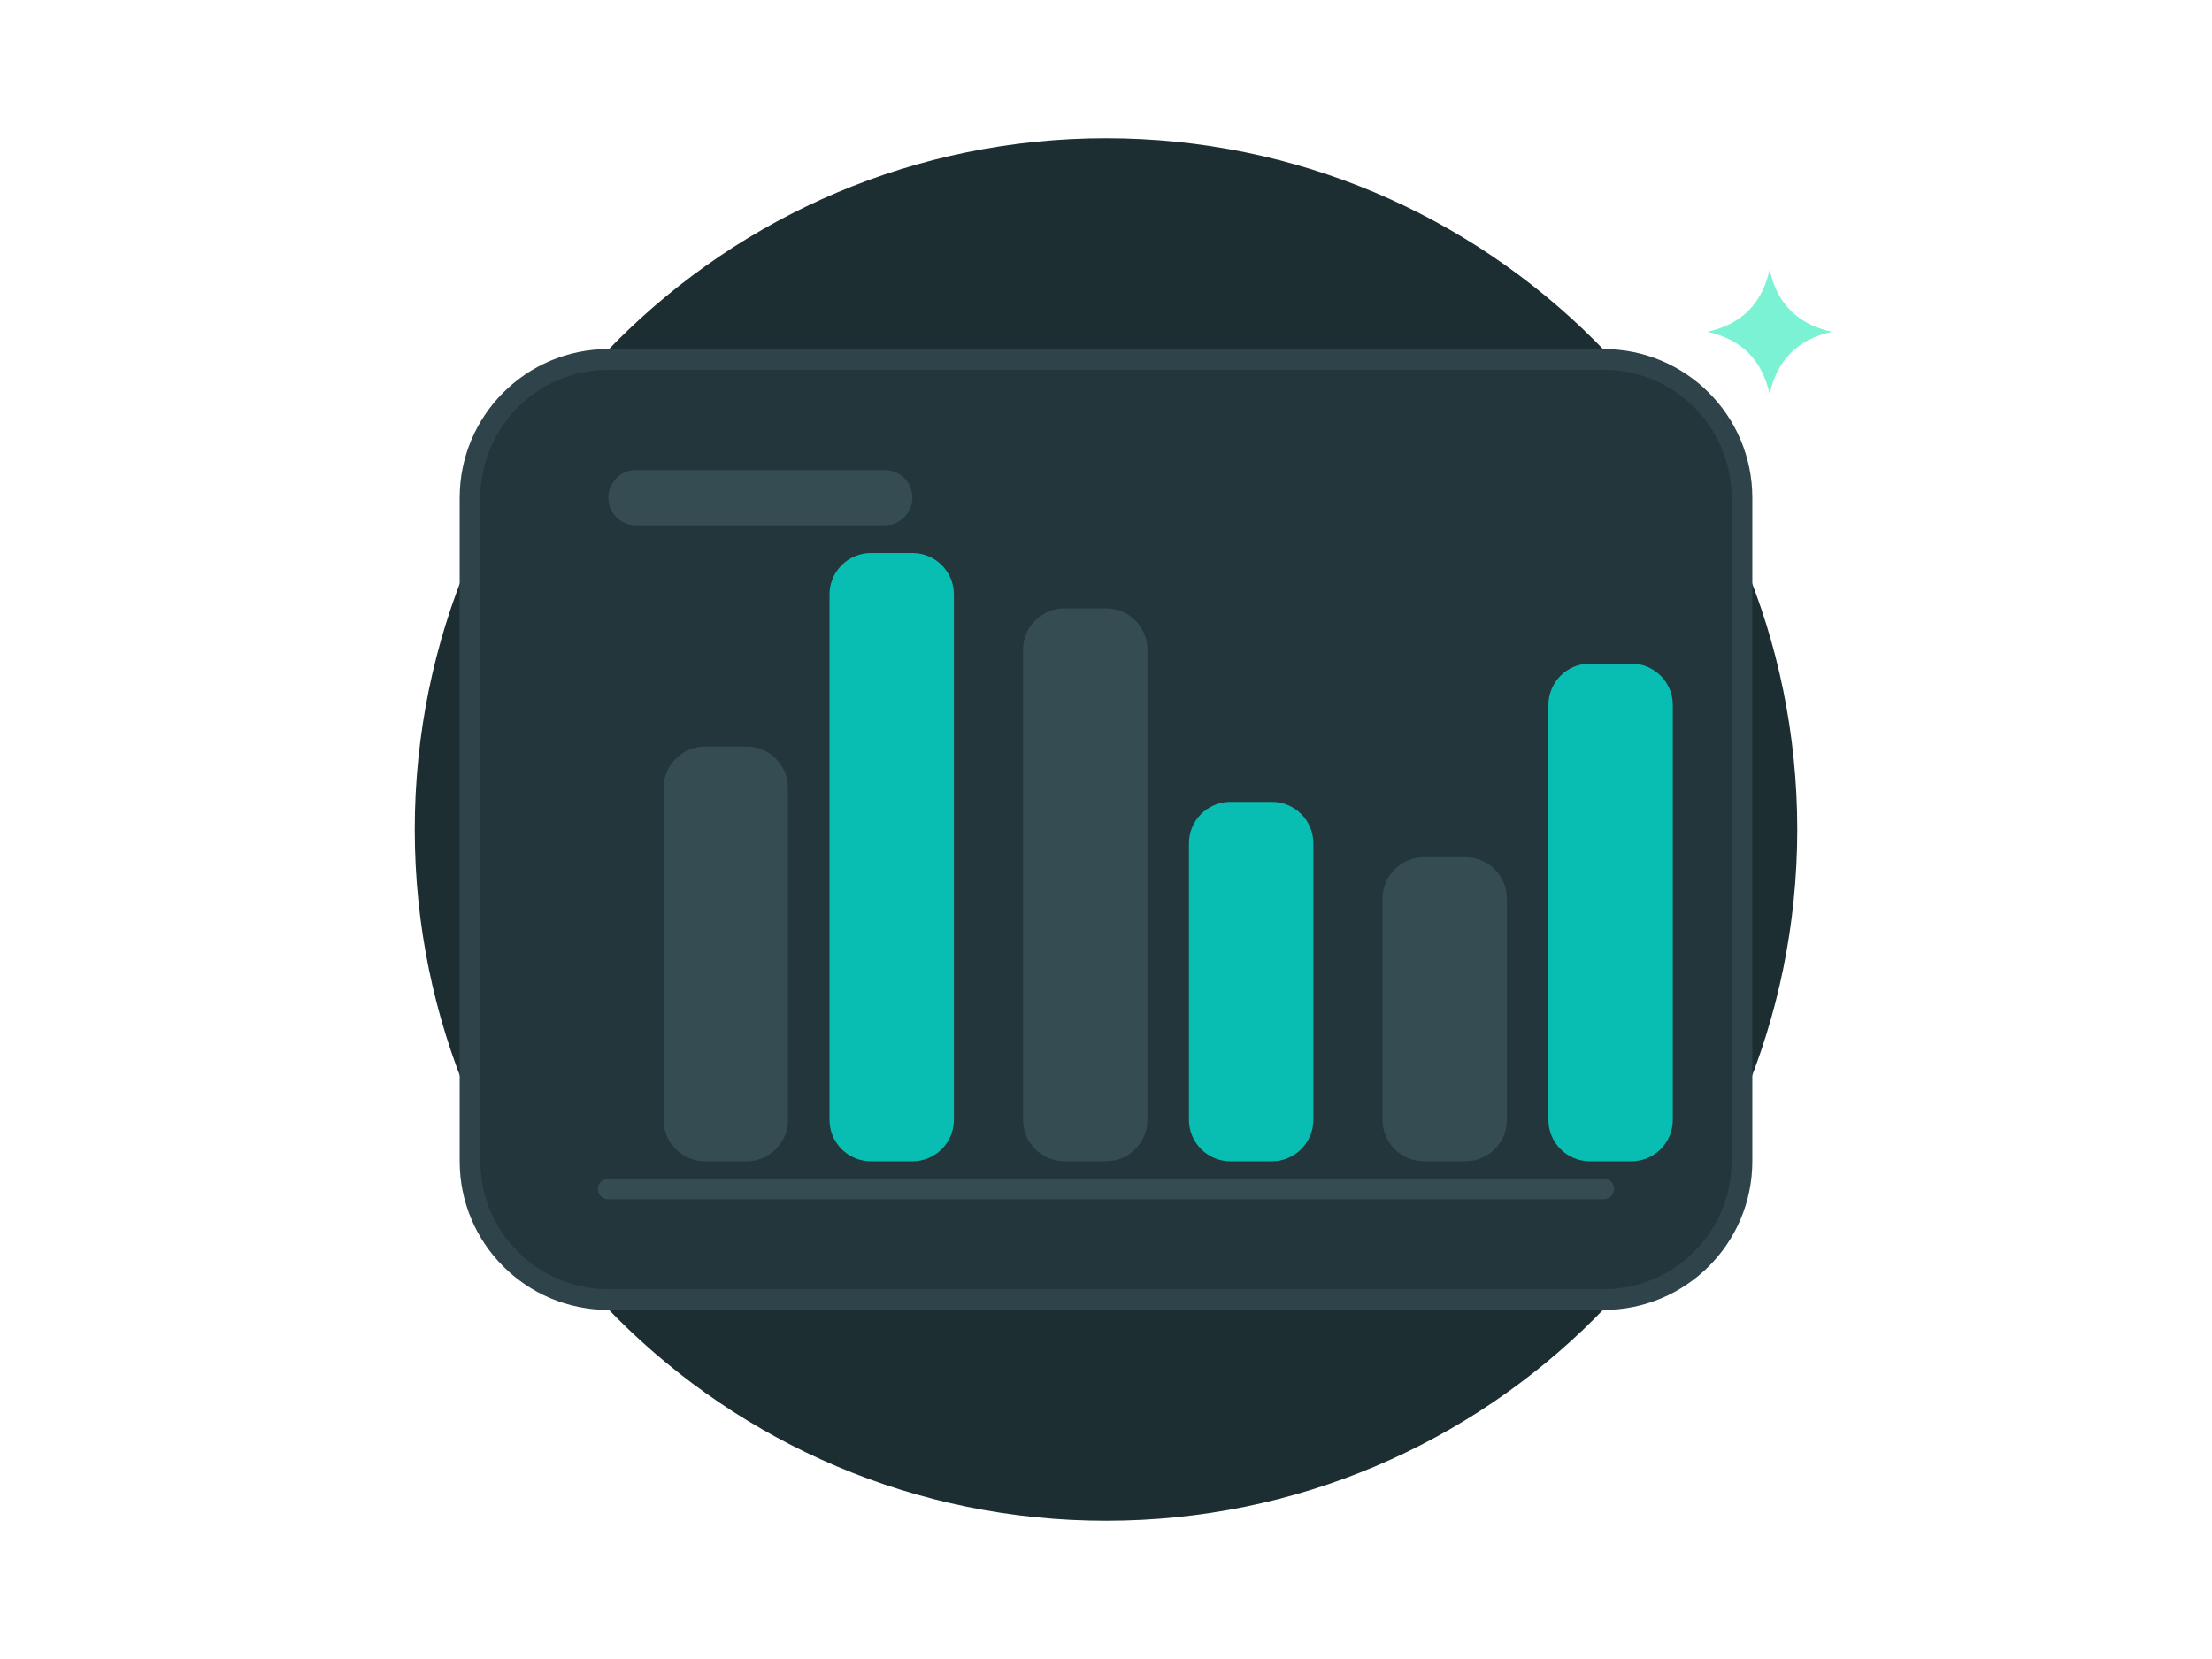
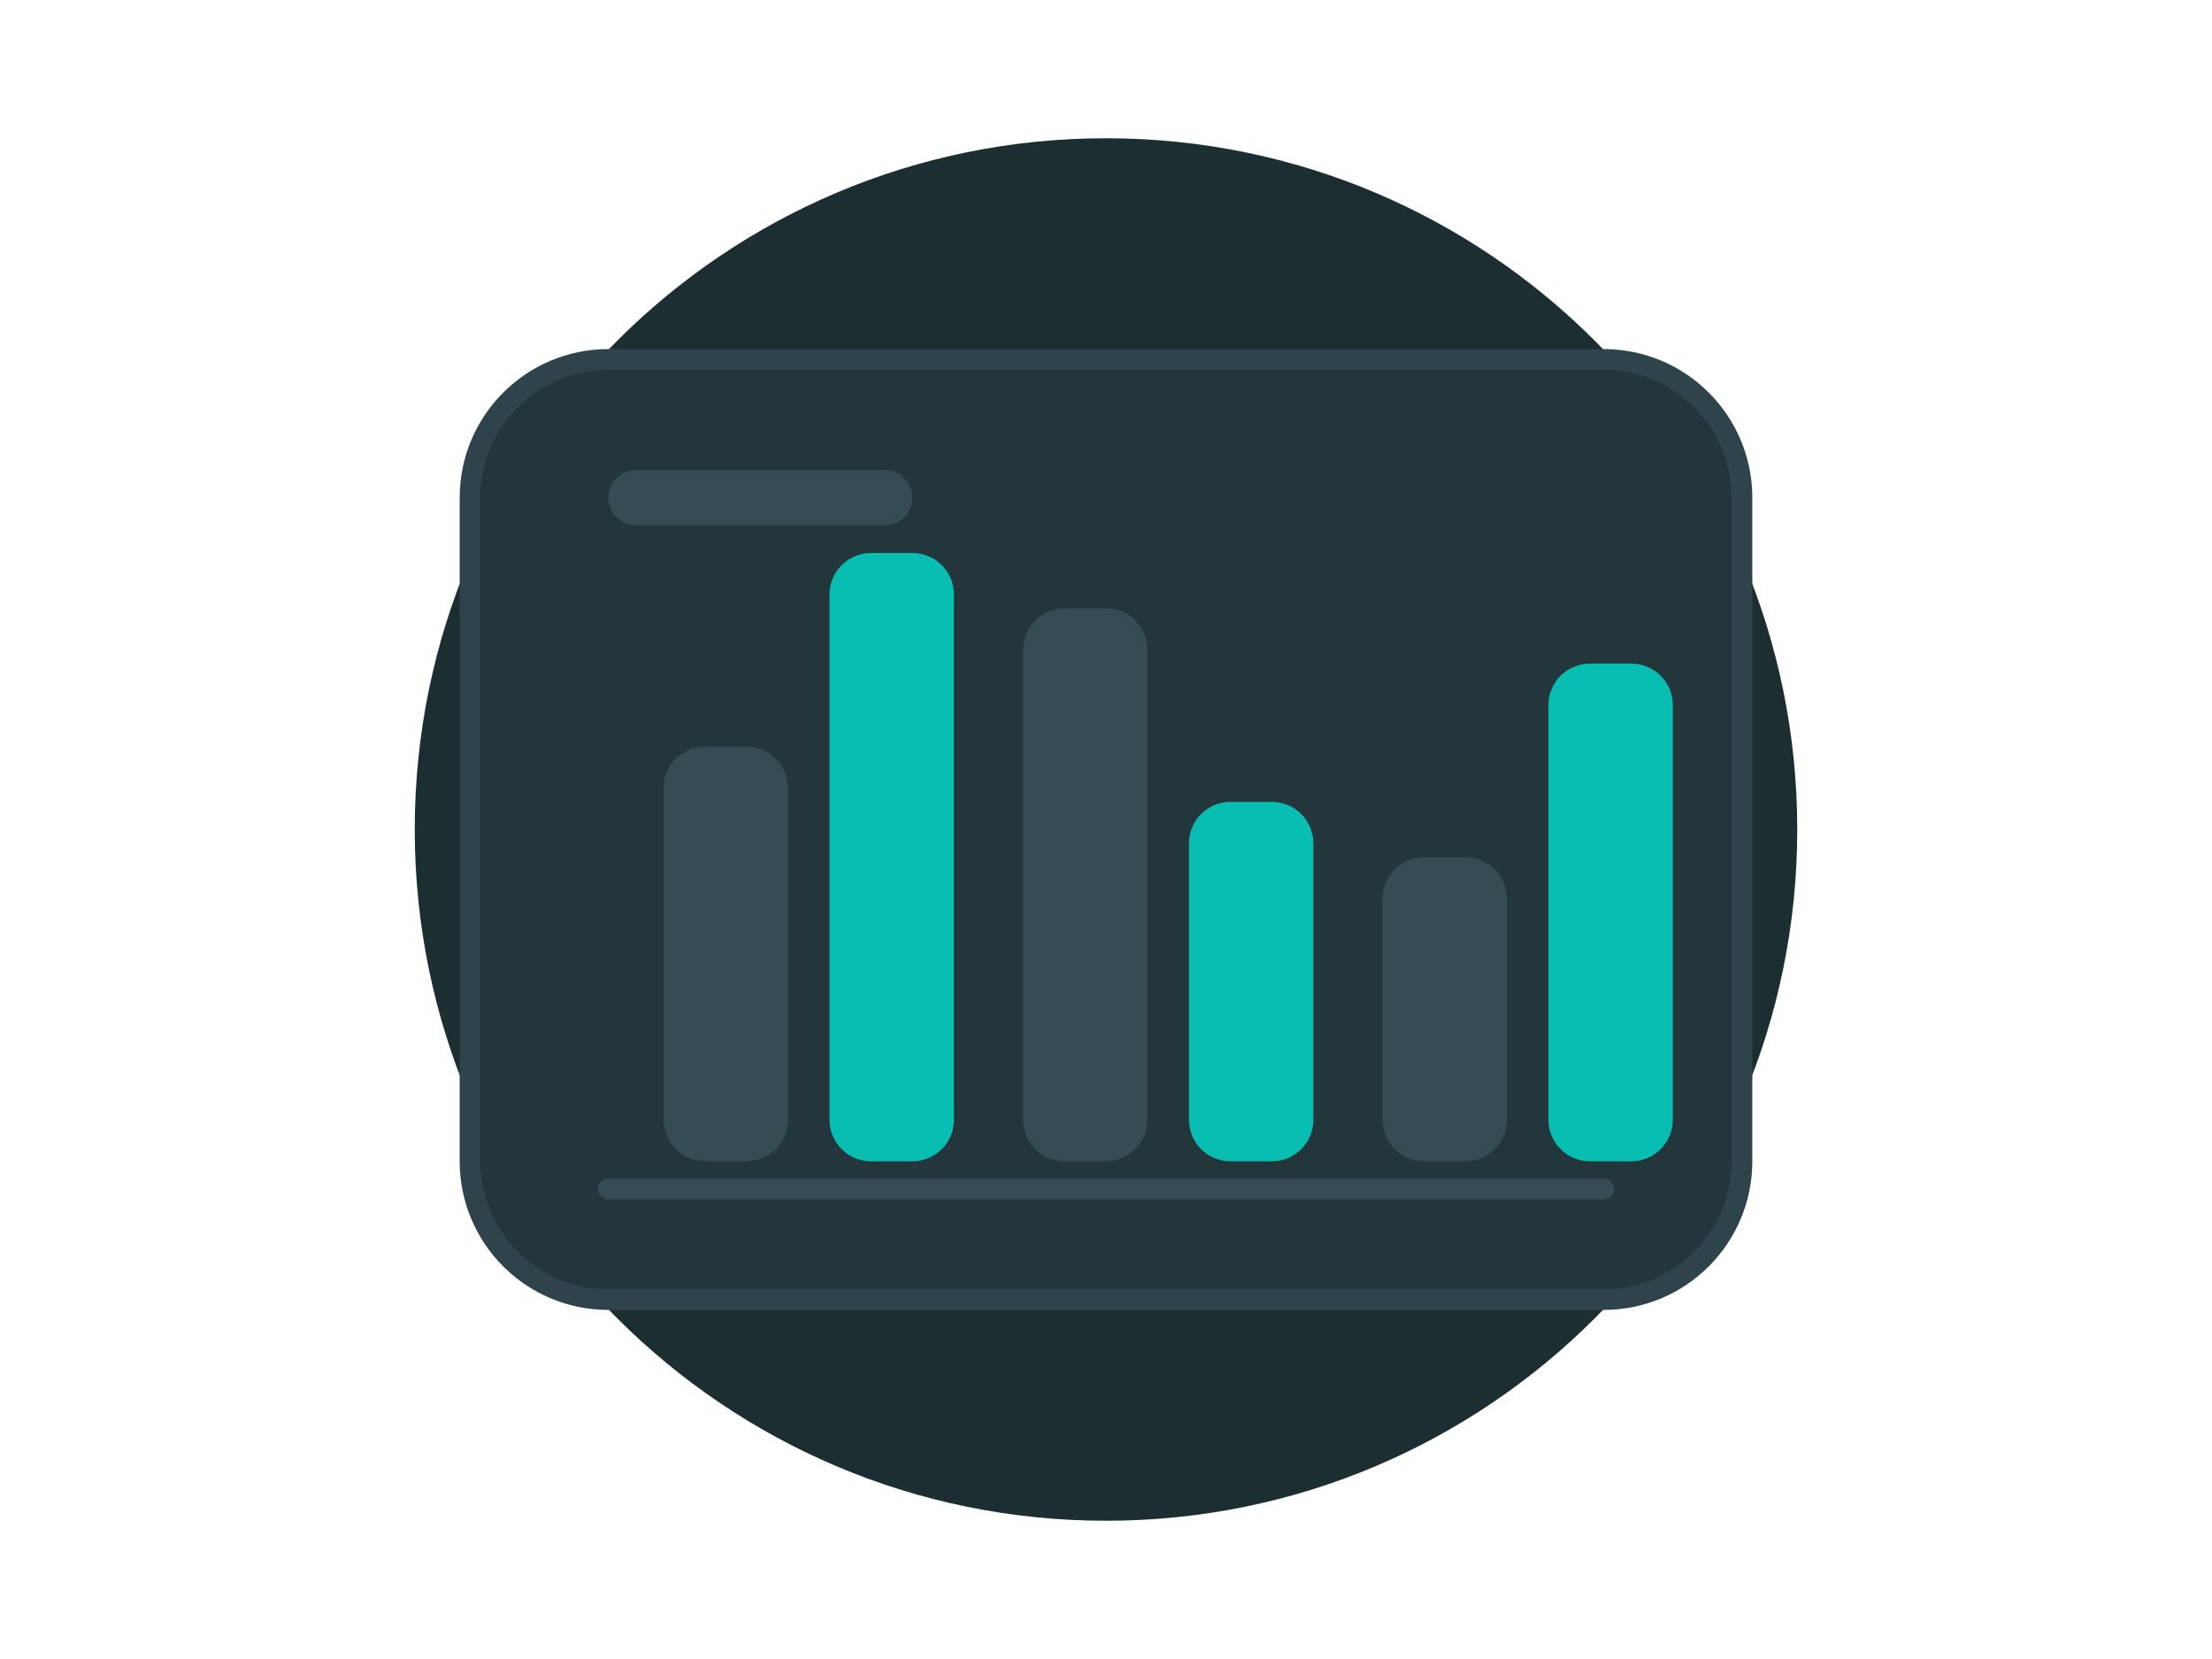
<svg xmlns="http://www.w3.org/2000/svg" viewBox="0 0 160 120" width="160" height="120">
  <circle cx="80" cy="60" r="50" fill="#1C2E32" />
  <rect x="34" y="26" width="92" height="68" rx="10" fill="#22363B" stroke="#2E444A" stroke-width="1.5" />
  <rect x="44" y="34" width="22" height="4" rx="2" fill="#354C52" />
  <rect x="48" y="54" width="9" height="30" rx="3" fill="#354C52" />
  <rect x="60" y="40" width="9" height="44" rx="3" fill="#08BDB1" />
  <rect x="74" y="44" width="9" height="40" rx="3" fill="#354C52" />
  <rect x="86" y="58" width="9" height="26" rx="3" fill="#08BDB1" />
  <rect x="100" y="62" width="9" height="22" rx="3" fill="#354C52" />
  <rect x="112" y="48" width="9" height="36" rx="3" fill="#08BDB1" />
  <path d="M44 86H116" stroke="#354C52" stroke-width="1.5" stroke-linecap="round" />
-   <path d="M128 19.5 Q128.81 23.19 132.5 24 Q128.81 24.81 128 28.5 Q127.19 24.81 123.5 24 Q127.19 23.19 128 19.5Z" fill="#7BF2D3" />
</svg>
